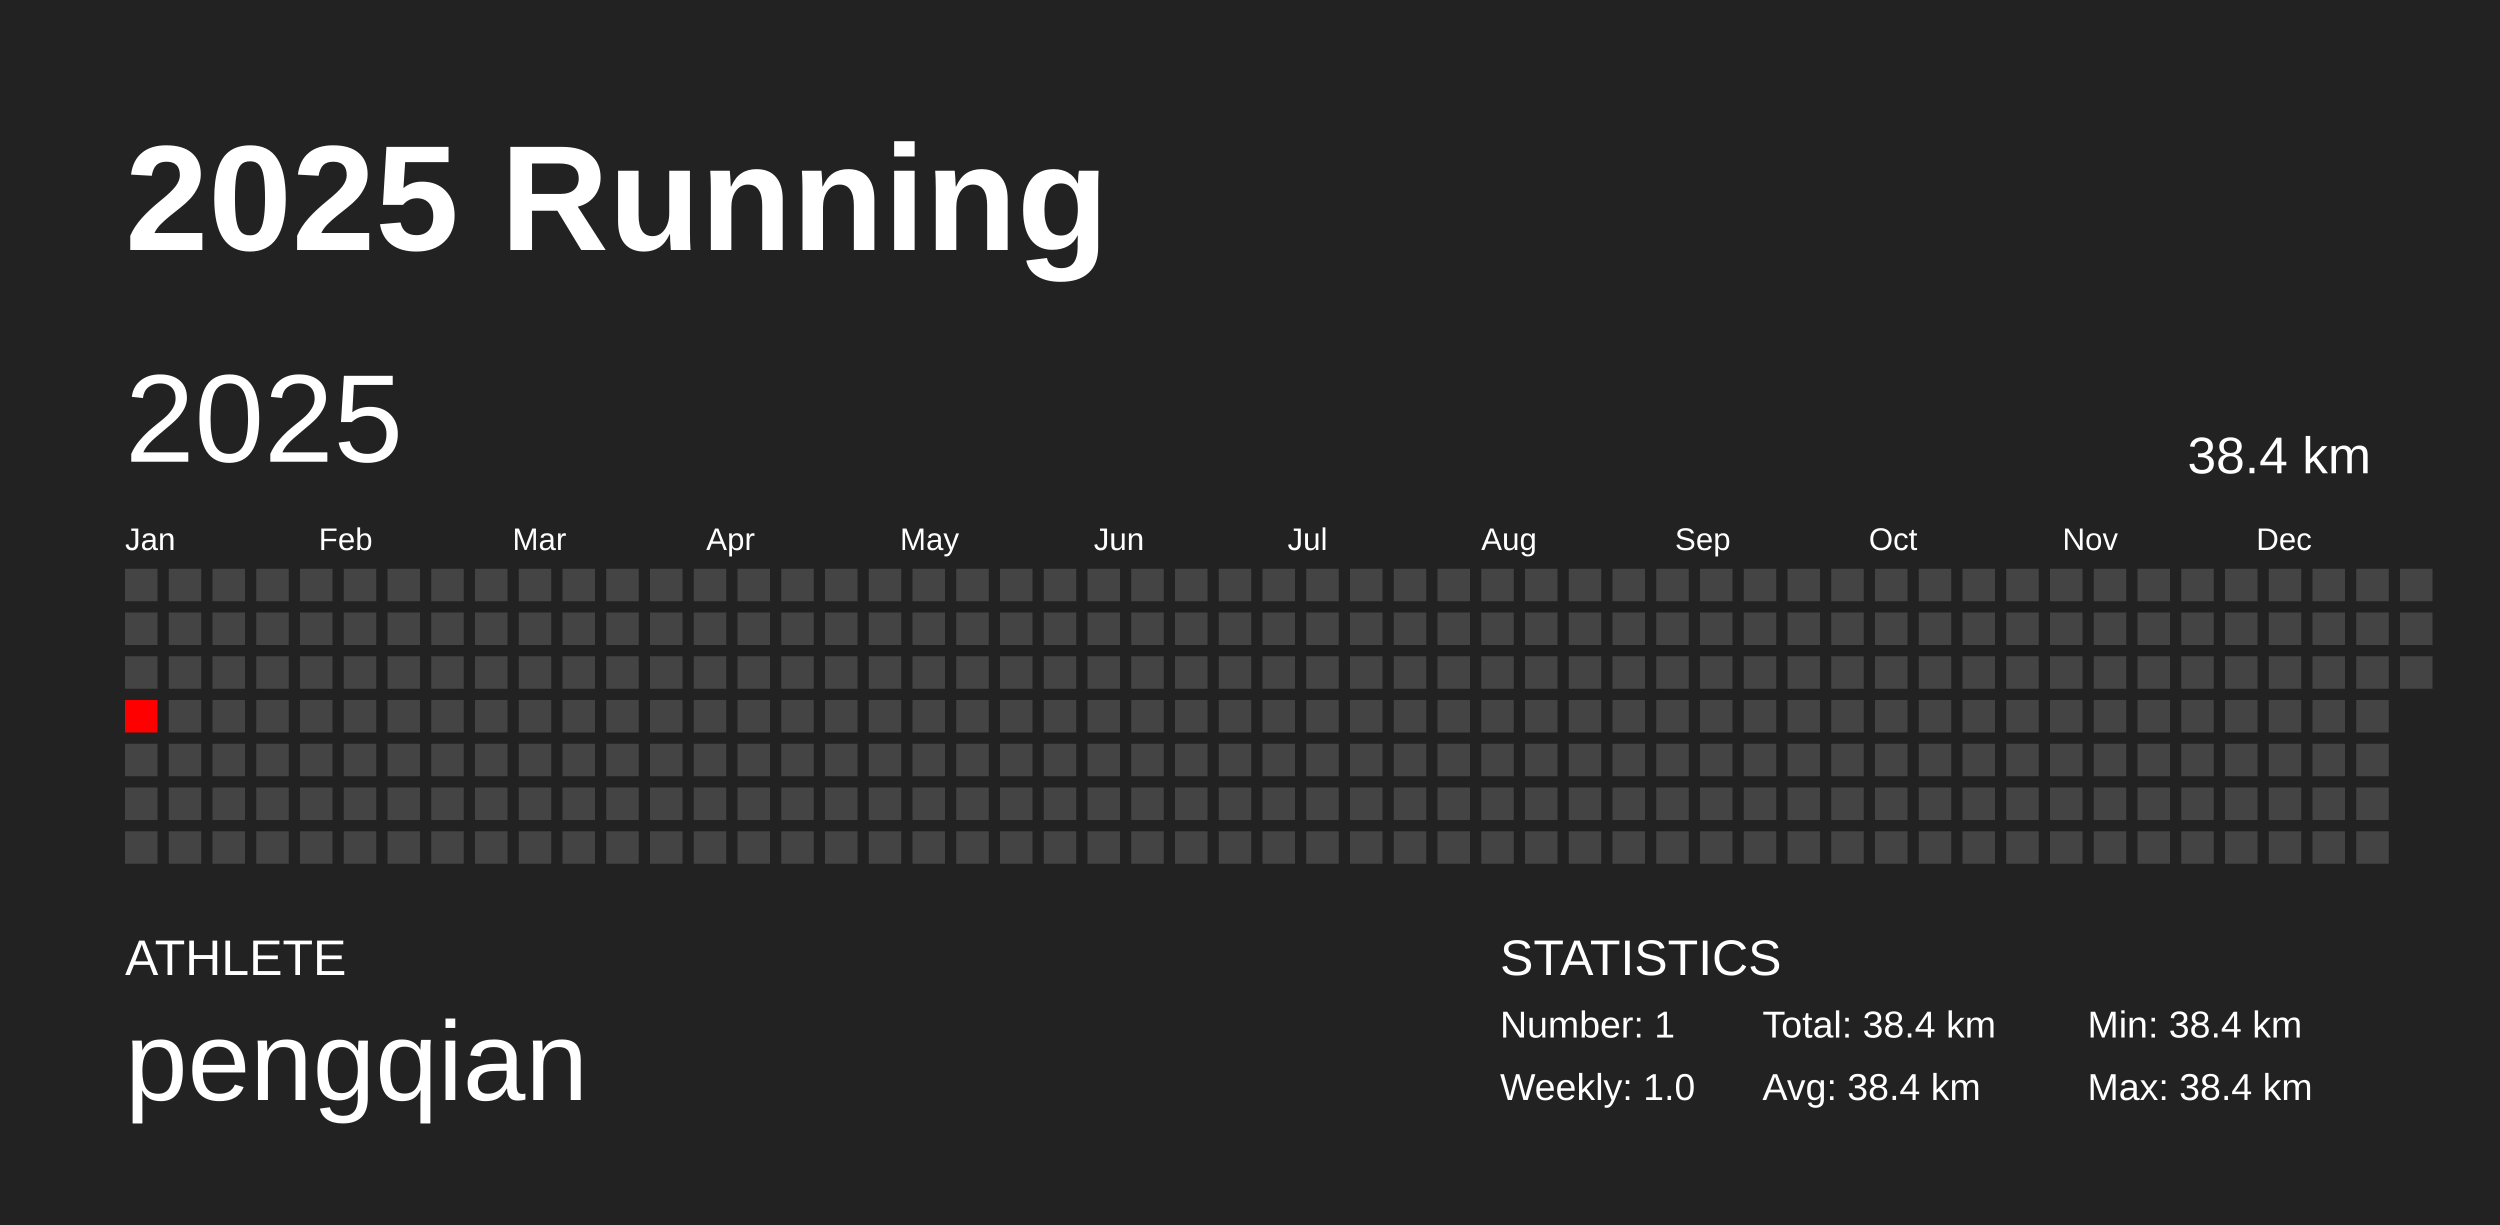
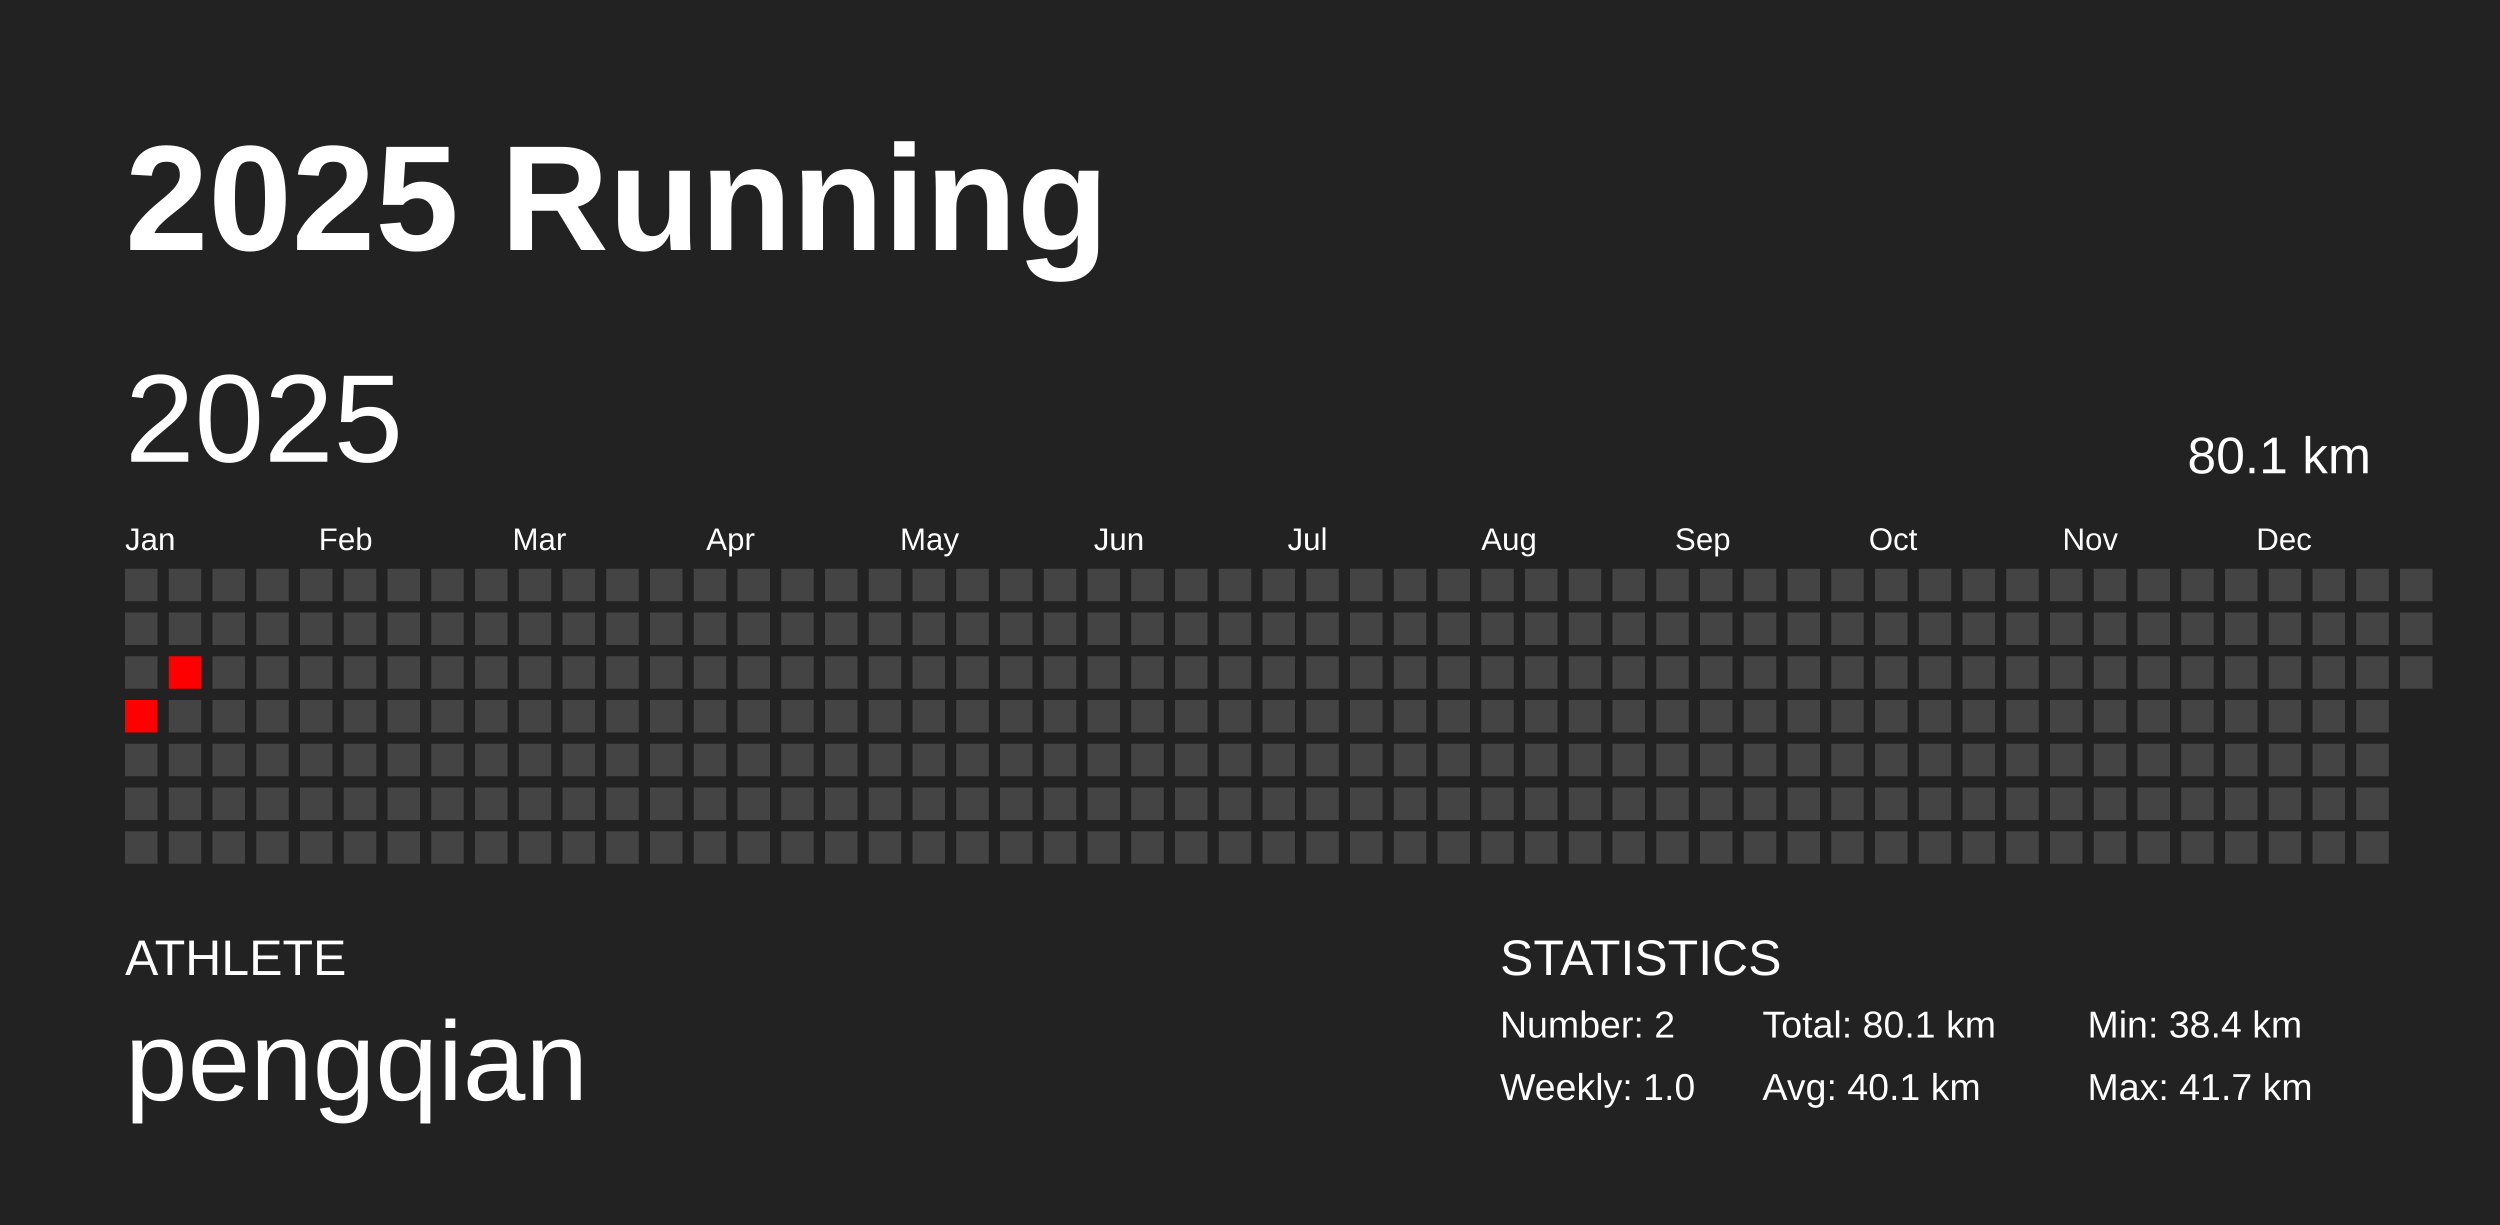
<svg xmlns="http://www.w3.org/2000/svg" baseProfile="full" height="98mm" version="1.1" viewBox="0,0,200,98" width="200mm">
  <defs />
  <rect fill="#222222" height="98" width="200" x="0" y="0" />
  <text fill="#FFFFFF" style="font-size:12px; font-family:Arial; font-weight:bold;" x="10" y="20">2025 Running</text>
  <text fill="#FFFFFF" style="font-size:4px; font-family:Arial" x="10" y="78">ATHLETE</text>
  <text fill="#FFFFFF" style="font-size:9px; font-family:Arial" x="10" y="88">pengqian</text>
  <text fill="#FFFFFF" style="font-size:4px; font-family:Arial" x="120" y="78">STATISTICS</text>
-   <text fill="#FFFFFF" style="font-size:3px; font-family:Arial" x="120" y="83">Number: 1</text>
+   <text fill="#FFFFFF" style="font-size:3px; font-family:Arial" x="120" y="83">Number: 2</text>
  <text fill="#FFFFFF" style="font-size:3px; font-family:Arial" x="120" y="88">Weekly: 1.0</text>
-   <text fill="#FFFFFF" style="font-size:3px; font-family:Arial" x="141" y="83">Total: 38.4 km</text>
-   <text fill="#FFFFFF" style="font-size:3px; font-family:Arial" x="141" y="88">Avg: 38.4 km</text>
+   <text fill="#FFFFFF" style="font-size:3px; font-family:Arial" x="141" y="83">Total: 80.1 km</text>
+   <text fill="#FFFFFF" style="font-size:3px; font-family:Arial" x="141" y="88">Avg: 40.1 km</text>
  <text fill="#FFFFFF" style="font-size:3px; font-family:Arial" x="167" y="83">Min: 38.4 km</text>
-   <text fill="#FFFFFF" style="font-size:3px; font-family:Arial" x="167" y="88">Max: 38.4 km</text>
+   <text fill="#FFFFFF" style="font-size:3px; font-family:Arial" x="167" y="88">Max: 41.7 km</text>
  <text dominant-baseline="hanging" fill="#FFFFFF" style="font-size:10.0px; font-family:Arial;" x="10" y="30">2025</text>
-   <text dominant-baseline="hanging" fill="#FFFFFF" style="font-size:4.125px; font-family:Arial;" x="175" y="35">38.4 km</text>
+   <text dominant-baseline="hanging" fill="#FFFFFF" style="font-size:4.125px; font-family:Arial;" x="175" y="35">80.1 km</text>
  <text fill="#FFFFFF" style="font-size:2.5px; font-family:Arial" x="10.0" y="44">Jan</text>
  <text fill="#FFFFFF" style="font-size:2.5px; font-family:Arial" x="25.5" y="44">Feb</text>
  <text fill="#FFFFFF" style="font-size:2.5px; font-family:Arial" x="41.0" y="44">Mar</text>
  <text fill="#FFFFFF" style="font-size:2.5px; font-family:Arial" x="56.5" y="44">Apr</text>
  <text fill="#FFFFFF" style="font-size:2.5px; font-family:Arial" x="72.0" y="44">May</text>
  <text fill="#FFFFFF" style="font-size:2.5px; font-family:Arial" x="87.5" y="44">Jun</text>
  <text fill="#FFFFFF" style="font-size:2.5px; font-family:Arial" x="103.0" y="44">Jul</text>
  <text fill="#FFFFFF" style="font-size:2.5px; font-family:Arial" x="118.5" y="44">Aug</text>
  <text fill="#FFFFFF" style="font-size:2.5px; font-family:Arial" x="134.0" y="44">Sep</text>
  <text fill="#FFFFFF" style="font-size:2.5px; font-family:Arial" x="149.5" y="44">Oct</text>
  <text fill="#FFFFFF" style="font-size:2.5px; font-family:Arial" x="165.0" y="44">Nov</text>
  <text fill="#FFFFFF" style="font-size:2.5px; font-family:Arial" x="180.5" y="44">Dec</text>
  <rect fill="#444444" height="2.6" width="2.6" x="10.0" y="45.5" />
  <rect fill="#444444" height="2.6" width="2.6" x="10.0" y="49.0" />
  <rect fill="#444444" height="2.6" width="2.6" x="10.0" y="52.5" />
  <rect fill="red" height="2.6" width="2.6" x="10.0" y="56.0" />
  <rect fill="#444444" height="2.6" width="2.6" x="10.0" y="59.5" />
  <rect fill="#444444" height="2.6" width="2.6" x="10.0" y="63.0" />
  <rect fill="#444444" height="2.6" width="2.6" x="10.0" y="66.5" />
  <rect fill="#444444" height="2.6" width="2.6" x="13.5" y="45.5" />
  <rect fill="#444444" height="2.6" width="2.6" x="13.5" y="49.0" />
-   <rect fill="#444444" height="2.6" width="2.6" x="13.5" y="52.5" />
+   <rect fill="red" height="2.6" width="2.6" x="13.5" y="52.5" />
  <rect fill="#444444" height="2.6" width="2.6" x="13.5" y="56.0" />
  <rect fill="#444444" height="2.6" width="2.6" x="13.5" y="59.5" />
  <rect fill="#444444" height="2.6" width="2.6" x="13.5" y="63.0" />
  <rect fill="#444444" height="2.6" width="2.6" x="13.5" y="66.5" />
  <rect fill="#444444" height="2.6" width="2.6" x="17.0" y="45.5" />
  <rect fill="#444444" height="2.6" width="2.6" x="17.0" y="49.0" />
  <rect fill="#444444" height="2.6" width="2.6" x="17.0" y="52.5" />
  <rect fill="#444444" height="2.6" width="2.6" x="17.0" y="56.0" />
  <rect fill="#444444" height="2.6" width="2.6" x="17.0" y="59.5" />
  <rect fill="#444444" height="2.6" width="2.6" x="17.0" y="63.0" />
  <rect fill="#444444" height="2.6" width="2.6" x="17.0" y="66.5" />
  <rect fill="#444444" height="2.6" width="2.6" x="20.5" y="45.5" />
  <rect fill="#444444" height="2.6" width="2.6" x="20.5" y="49.0" />
  <rect fill="#444444" height="2.6" width="2.6" x="20.5" y="52.5" />
  <rect fill="#444444" height="2.6" width="2.6" x="20.5" y="56.0" />
  <rect fill="#444444" height="2.6" width="2.6" x="20.5" y="59.5" />
  <rect fill="#444444" height="2.6" width="2.6" x="20.5" y="63.0" />
  <rect fill="#444444" height="2.6" width="2.6" x="20.5" y="66.5" />
  <rect fill="#444444" height="2.6" width="2.6" x="24.0" y="45.5" />
  <rect fill="#444444" height="2.6" width="2.6" x="24.0" y="49.0" />
  <rect fill="#444444" height="2.6" width="2.6" x="24.0" y="52.5" />
  <rect fill="#444444" height="2.6" width="2.6" x="24.0" y="56.0" />
  <rect fill="#444444" height="2.6" width="2.6" x="24.0" y="59.5" />
  <rect fill="#444444" height="2.6" width="2.6" x="24.0" y="63.0" />
  <rect fill="#444444" height="2.6" width="2.6" x="24.0" y="66.5" />
  <rect fill="#444444" height="2.6" width="2.6" x="27.5" y="45.5" />
  <rect fill="#444444" height="2.6" width="2.6" x="27.5" y="49.0" />
  <rect fill="#444444" height="2.6" width="2.6" x="27.5" y="52.5" />
  <rect fill="#444444" height="2.6" width="2.6" x="27.5" y="56.0" />
  <rect fill="#444444" height="2.6" width="2.6" x="27.5" y="59.5" />
  <rect fill="#444444" height="2.6" width="2.6" x="27.5" y="63.0" />
  <rect fill="#444444" height="2.6" width="2.6" x="27.5" y="66.5" />
  <rect fill="#444444" height="2.6" width="2.6" x="31.0" y="45.5" />
  <rect fill="#444444" height="2.6" width="2.6" x="31.0" y="49.0" />
  <rect fill="#444444" height="2.6" width="2.6" x="31.0" y="52.5" />
  <rect fill="#444444" height="2.6" width="2.6" x="31.0" y="56.0" />
  <rect fill="#444444" height="2.6" width="2.6" x="31.0" y="59.5" />
  <rect fill="#444444" height="2.6" width="2.6" x="31.0" y="63.0" />
  <rect fill="#444444" height="2.6" width="2.6" x="31.0" y="66.5" />
  <rect fill="#444444" height="2.6" width="2.6" x="34.5" y="45.5" />
  <rect fill="#444444" height="2.6" width="2.6" x="34.5" y="49.0" />
  <rect fill="#444444" height="2.6" width="2.6" x="34.5" y="52.5" />
  <rect fill="#444444" height="2.6" width="2.6" x="34.5" y="56.0" />
  <rect fill="#444444" height="2.6" width="2.6" x="34.5" y="59.5" />
  <rect fill="#444444" height="2.6" width="2.6" x="34.5" y="63.0" />
  <rect fill="#444444" height="2.6" width="2.6" x="34.5" y="66.5" />
  <rect fill="#444444" height="2.6" width="2.6" x="38.0" y="45.5" />
  <rect fill="#444444" height="2.6" width="2.6" x="38.0" y="49.0" />
  <rect fill="#444444" height="2.6" width="2.6" x="38.0" y="52.5" />
  <rect fill="#444444" height="2.6" width="2.6" x="38.0" y="56.0" />
  <rect fill="#444444" height="2.6" width="2.6" x="38.0" y="59.5" />
  <rect fill="#444444" height="2.6" width="2.6" x="38.0" y="63.0" />
  <rect fill="#444444" height="2.6" width="2.6" x="38.0" y="66.5" />
  <rect fill="#444444" height="2.6" width="2.6" x="41.5" y="45.5" />
  <rect fill="#444444" height="2.6" width="2.6" x="41.5" y="49.0" />
  <rect fill="#444444" height="2.6" width="2.6" x="41.5" y="52.5" />
  <rect fill="#444444" height="2.6" width="2.6" x="41.5" y="56.0" />
  <rect fill="#444444" height="2.6" width="2.6" x="41.5" y="59.5" />
  <rect fill="#444444" height="2.6" width="2.6" x="41.5" y="63.0" />
  <rect fill="#444444" height="2.6" width="2.6" x="41.5" y="66.5" />
  <rect fill="#444444" height="2.6" width="2.6" x="45.0" y="45.5" />
  <rect fill="#444444" height="2.6" width="2.6" x="45.0" y="49.0" />
  <rect fill="#444444" height="2.6" width="2.6" x="45.0" y="52.5" />
  <rect fill="#444444" height="2.6" width="2.6" x="45.0" y="56.0" />
  <rect fill="#444444" height="2.6" width="2.6" x="45.0" y="59.5" />
  <rect fill="#444444" height="2.6" width="2.6" x="45.0" y="63.0" />
  <rect fill="#444444" height="2.6" width="2.6" x="45.0" y="66.5" />
  <rect fill="#444444" height="2.6" width="2.6" x="48.5" y="45.5" />
  <rect fill="#444444" height="2.6" width="2.6" x="48.5" y="49.0" />
  <rect fill="#444444" height="2.6" width="2.6" x="48.5" y="52.5" />
  <rect fill="#444444" height="2.6" width="2.6" x="48.5" y="56.0" />
  <rect fill="#444444" height="2.6" width="2.6" x="48.5" y="59.5" />
  <rect fill="#444444" height="2.6" width="2.6" x="48.5" y="63.0" />
  <rect fill="#444444" height="2.6" width="2.6" x="48.5" y="66.5" />
  <rect fill="#444444" height="2.6" width="2.6" x="52.0" y="45.5" />
  <rect fill="#444444" height="2.6" width="2.6" x="52.0" y="49.0" />
  <rect fill="#444444" height="2.6" width="2.6" x="52.0" y="52.5" />
  <rect fill="#444444" height="2.6" width="2.6" x="52.0" y="56.0" />
  <rect fill="#444444" height="2.6" width="2.6" x="52.0" y="59.5" />
  <rect fill="#444444" height="2.6" width="2.6" x="52.0" y="63.0" />
  <rect fill="#444444" height="2.6" width="2.6" x="52.0" y="66.5" />
  <rect fill="#444444" height="2.6" width="2.6" x="55.5" y="45.5" />
  <rect fill="#444444" height="2.6" width="2.6" x="55.5" y="49.0" />
  <rect fill="#444444" height="2.6" width="2.6" x="55.5" y="52.5" />
  <rect fill="#444444" height="2.6" width="2.6" x="55.5" y="56.0" />
  <rect fill="#444444" height="2.6" width="2.6" x="55.5" y="59.5" />
  <rect fill="#444444" height="2.6" width="2.6" x="55.5" y="63.0" />
  <rect fill="#444444" height="2.6" width="2.6" x="55.5" y="66.5" />
  <rect fill="#444444" height="2.6" width="2.6" x="59.0" y="45.5" />
  <rect fill="#444444" height="2.6" width="2.6" x="59.0" y="49.0" />
  <rect fill="#444444" height="2.6" width="2.6" x="59.0" y="52.5" />
  <rect fill="#444444" height="2.6" width="2.6" x="59.0" y="56.0" />
  <rect fill="#444444" height="2.6" width="2.6" x="59.0" y="59.5" />
  <rect fill="#444444" height="2.6" width="2.6" x="59.0" y="63.0" />
  <rect fill="#444444" height="2.6" width="2.6" x="59.0" y="66.5" />
  <rect fill="#444444" height="2.6" width="2.6" x="62.5" y="45.5" />
  <rect fill="#444444" height="2.6" width="2.6" x="62.5" y="49.0" />
  <rect fill="#444444" height="2.6" width="2.6" x="62.5" y="52.5" />
  <rect fill="#444444" height="2.6" width="2.6" x="62.5" y="56.0" />
  <rect fill="#444444" height="2.6" width="2.6" x="62.5" y="59.5" />
  <rect fill="#444444" height="2.6" width="2.6" x="62.5" y="63.0" />
  <rect fill="#444444" height="2.6" width="2.6" x="62.5" y="66.5" />
  <rect fill="#444444" height="2.6" width="2.6" x="66.0" y="45.5" />
  <rect fill="#444444" height="2.6" width="2.6" x="66.0" y="49.0" />
  <rect fill="#444444" height="2.6" width="2.6" x="66.0" y="52.5" />
  <rect fill="#444444" height="2.6" width="2.6" x="66.0" y="56.0" />
  <rect fill="#444444" height="2.6" width="2.6" x="66.0" y="59.5" />
  <rect fill="#444444" height="2.6" width="2.6" x="66.0" y="63.0" />
  <rect fill="#444444" height="2.6" width="2.6" x="66.0" y="66.5" />
  <rect fill="#444444" height="2.6" width="2.6" x="69.5" y="45.5" />
  <rect fill="#444444" height="2.6" width="2.6" x="69.5" y="49.0" />
  <rect fill="#444444" height="2.6" width="2.6" x="69.5" y="52.5" />
  <rect fill="#444444" height="2.6" width="2.6" x="69.5" y="56.0" />
  <rect fill="#444444" height="2.6" width="2.6" x="69.5" y="59.5" />
  <rect fill="#444444" height="2.6" width="2.6" x="69.5" y="63.0" />
  <rect fill="#444444" height="2.6" width="2.6" x="69.5" y="66.5" />
  <rect fill="#444444" height="2.6" width="2.6" x="73.0" y="45.5" />
  <rect fill="#444444" height="2.6" width="2.6" x="73.0" y="49.0" />
  <rect fill="#444444" height="2.6" width="2.6" x="73.0" y="52.5" />
  <rect fill="#444444" height="2.6" width="2.6" x="73.0" y="56.0" />
  <rect fill="#444444" height="2.6" width="2.6" x="73.0" y="59.5" />
  <rect fill="#444444" height="2.6" width="2.6" x="73.0" y="63.0" />
  <rect fill="#444444" height="2.6" width="2.6" x="73.0" y="66.5" />
  <rect fill="#444444" height="2.6" width="2.6" x="76.5" y="45.5" />
  <rect fill="#444444" height="2.6" width="2.6" x="76.5" y="49.0" />
  <rect fill="#444444" height="2.6" width="2.6" x="76.5" y="52.5" />
  <rect fill="#444444" height="2.6" width="2.6" x="76.5" y="56.0" />
  <rect fill="#444444" height="2.6" width="2.6" x="76.5" y="59.5" />
  <rect fill="#444444" height="2.6" width="2.6" x="76.5" y="63.0" />
  <rect fill="#444444" height="2.6" width="2.6" x="76.5" y="66.5" />
  <rect fill="#444444" height="2.6" width="2.6" x="80.0" y="45.5" />
  <rect fill="#444444" height="2.6" width="2.6" x="80.0" y="49.0" />
  <rect fill="#444444" height="2.6" width="2.6" x="80.0" y="52.5" />
  <rect fill="#444444" height="2.6" width="2.6" x="80.0" y="56.0" />
  <rect fill="#444444" height="2.6" width="2.6" x="80.0" y="59.5" />
  <rect fill="#444444" height="2.6" width="2.6" x="80.0" y="63.0" />
  <rect fill="#444444" height="2.6" width="2.6" x="80.0" y="66.5" />
  <rect fill="#444444" height="2.6" width="2.6" x="83.5" y="45.5" />
  <rect fill="#444444" height="2.6" width="2.6" x="83.5" y="49.0" />
  <rect fill="#444444" height="2.6" width="2.6" x="83.5" y="52.5" />
  <rect fill="#444444" height="2.6" width="2.6" x="83.5" y="56.0" />
  <rect fill="#444444" height="2.6" width="2.6" x="83.5" y="59.5" />
  <rect fill="#444444" height="2.6" width="2.6" x="83.5" y="63.0" />
  <rect fill="#444444" height="2.6" width="2.6" x="83.5" y="66.5" />
  <rect fill="#444444" height="2.6" width="2.6" x="87.0" y="45.5" />
  <rect fill="#444444" height="2.6" width="2.6" x="87.0" y="49.0" />
  <rect fill="#444444" height="2.6" width="2.6" x="87.0" y="52.5" />
  <rect fill="#444444" height="2.6" width="2.6" x="87.0" y="56.0" />
  <rect fill="#444444" height="2.6" width="2.6" x="87.0" y="59.5" />
  <rect fill="#444444" height="2.6" width="2.6" x="87.0" y="63.0" />
  <rect fill="#444444" height="2.6" width="2.6" x="87.0" y="66.5" />
  <rect fill="#444444" height="2.6" width="2.6" x="90.5" y="45.5" />
  <rect fill="#444444" height="2.6" width="2.6" x="90.5" y="49.0" />
  <rect fill="#444444" height="2.6" width="2.6" x="90.5" y="52.5" />
  <rect fill="#444444" height="2.6" width="2.6" x="90.5" y="56.0" />
  <rect fill="#444444" height="2.6" width="2.6" x="90.5" y="59.5" />
  <rect fill="#444444" height="2.6" width="2.6" x="90.5" y="63.0" />
  <rect fill="#444444" height="2.6" width="2.6" x="90.5" y="66.5" />
  <rect fill="#444444" height="2.6" width="2.6" x="94.0" y="45.5" />
  <rect fill="#444444" height="2.6" width="2.6" x="94.0" y="49.0" />
  <rect fill="#444444" height="2.6" width="2.6" x="94.0" y="52.5" />
  <rect fill="#444444" height="2.6" width="2.6" x="94.0" y="56.0" />
  <rect fill="#444444" height="2.6" width="2.6" x="94.0" y="59.5" />
  <rect fill="#444444" height="2.6" width="2.6" x="94.0" y="63.0" />
  <rect fill="#444444" height="2.6" width="2.6" x="94.0" y="66.5" />
  <rect fill="#444444" height="2.6" width="2.6" x="97.5" y="45.5" />
  <rect fill="#444444" height="2.6" width="2.6" x="97.5" y="49.0" />
  <rect fill="#444444" height="2.6" width="2.6" x="97.5" y="52.5" />
  <rect fill="#444444" height="2.6" width="2.6" x="97.5" y="56.0" />
  <rect fill="#444444" height="2.6" width="2.6" x="97.5" y="59.5" />
  <rect fill="#444444" height="2.6" width="2.6" x="97.5" y="63.0" />
  <rect fill="#444444" height="2.6" width="2.6" x="97.5" y="66.5" />
  <rect fill="#444444" height="2.6" width="2.6" x="101.0" y="45.5" />
  <rect fill="#444444" height="2.6" width="2.6" x="101.0" y="49.0" />
  <rect fill="#444444" height="2.6" width="2.6" x="101.0" y="52.5" />
  <rect fill="#444444" height="2.6" width="2.6" x="101.0" y="56.0" />
  <rect fill="#444444" height="2.6" width="2.6" x="101.0" y="59.5" />
  <rect fill="#444444" height="2.6" width="2.6" x="101.0" y="63.0" />
  <rect fill="#444444" height="2.6" width="2.6" x="101.0" y="66.5" />
  <rect fill="#444444" height="2.6" width="2.6" x="104.5" y="45.5" />
  <rect fill="#444444" height="2.6" width="2.6" x="104.5" y="49.0" />
  <rect fill="#444444" height="2.6" width="2.6" x="104.5" y="52.5" />
  <rect fill="#444444" height="2.6" width="2.6" x="104.5" y="56.0" />
  <rect fill="#444444" height="2.6" width="2.6" x="104.5" y="59.5" />
  <rect fill="#444444" height="2.6" width="2.6" x="104.5" y="63.0" />
  <rect fill="#444444" height="2.6" width="2.6" x="104.5" y="66.5" />
  <rect fill="#444444" height="2.6" width="2.6" x="108.0" y="45.5" />
  <rect fill="#444444" height="2.6" width="2.6" x="108.0" y="49.0" />
  <rect fill="#444444" height="2.6" width="2.6" x="108.0" y="52.5" />
  <rect fill="#444444" height="2.6" width="2.6" x="108.0" y="56.0" />
  <rect fill="#444444" height="2.6" width="2.6" x="108.0" y="59.5" />
  <rect fill="#444444" height="2.6" width="2.6" x="108.0" y="63.0" />
  <rect fill="#444444" height="2.6" width="2.6" x="108.0" y="66.5" />
  <rect fill="#444444" height="2.6" width="2.6" x="111.5" y="45.5" />
  <rect fill="#444444" height="2.6" width="2.6" x="111.5" y="49.0" />
  <rect fill="#444444" height="2.6" width="2.6" x="111.5" y="52.5" />
  <rect fill="#444444" height="2.6" width="2.6" x="111.5" y="56.0" />
  <rect fill="#444444" height="2.6" width="2.6" x="111.5" y="59.5" />
  <rect fill="#444444" height="2.6" width="2.6" x="111.5" y="63.0" />
  <rect fill="#444444" height="2.6" width="2.6" x="111.5" y="66.5" />
  <rect fill="#444444" height="2.6" width="2.6" x="115.0" y="45.5" />
  <rect fill="#444444" height="2.6" width="2.6" x="115.0" y="49.0" />
  <rect fill="#444444" height="2.6" width="2.6" x="115.0" y="52.5" />
  <rect fill="#444444" height="2.6" width="2.6" x="115.0" y="56.0" />
  <rect fill="#444444" height="2.6" width="2.6" x="115.0" y="59.5" />
  <rect fill="#444444" height="2.6" width="2.6" x="115.0" y="63.0" />
  <rect fill="#444444" height="2.6" width="2.6" x="115.0" y="66.5" />
  <rect fill="#444444" height="2.6" width="2.6" x="118.5" y="45.5" />
  <rect fill="#444444" height="2.6" width="2.6" x="118.5" y="49.0" />
  <rect fill="#444444" height="2.6" width="2.6" x="118.5" y="52.5" />
  <rect fill="#444444" height="2.6" width="2.6" x="118.5" y="56.0" />
  <rect fill="#444444" height="2.6" width="2.6" x="118.5" y="59.5" />
  <rect fill="#444444" height="2.6" width="2.6" x="118.5" y="63.0" />
  <rect fill="#444444" height="2.6" width="2.6" x="118.5" y="66.5" />
  <rect fill="#444444" height="2.6" width="2.6" x="122.0" y="45.5" />
  <rect fill="#444444" height="2.6" width="2.6" x="122.0" y="49.0" />
  <rect fill="#444444" height="2.6" width="2.6" x="122.0" y="52.5" />
  <rect fill="#444444" height="2.6" width="2.6" x="122.0" y="56.0" />
  <rect fill="#444444" height="2.6" width="2.6" x="122.0" y="59.5" />
  <rect fill="#444444" height="2.6" width="2.6" x="122.0" y="63.0" />
  <rect fill="#444444" height="2.6" width="2.6" x="122.0" y="66.5" />
  <rect fill="#444444" height="2.6" width="2.6" x="125.5" y="45.5" />
  <rect fill="#444444" height="2.6" width="2.6" x="125.5" y="49.0" />
  <rect fill="#444444" height="2.6" width="2.6" x="125.5" y="52.5" />
  <rect fill="#444444" height="2.6" width="2.6" x="125.5" y="56.0" />
  <rect fill="#444444" height="2.6" width="2.6" x="125.5" y="59.5" />
  <rect fill="#444444" height="2.6" width="2.6" x="125.5" y="63.0" />
  <rect fill="#444444" height="2.6" width="2.6" x="125.5" y="66.5" />
  <rect fill="#444444" height="2.6" width="2.6" x="129.0" y="45.5" />
  <rect fill="#444444" height="2.6" width="2.6" x="129.0" y="49.0" />
  <rect fill="#444444" height="2.6" width="2.6" x="129.0" y="52.5" />
  <rect fill="#444444" height="2.6" width="2.6" x="129.0" y="56.0" />
  <rect fill="#444444" height="2.6" width="2.6" x="129.0" y="59.5" />
  <rect fill="#444444" height="2.6" width="2.6" x="129.0" y="63.0" />
  <rect fill="#444444" height="2.6" width="2.6" x="129.0" y="66.5" />
  <rect fill="#444444" height="2.6" width="2.6" x="132.5" y="45.5" />
  <rect fill="#444444" height="2.6" width="2.6" x="132.5" y="49.0" />
  <rect fill="#444444" height="2.6" width="2.6" x="132.5" y="52.5" />
  <rect fill="#444444" height="2.6" width="2.6" x="132.5" y="56.0" />
  <rect fill="#444444" height="2.6" width="2.6" x="132.5" y="59.5" />
  <rect fill="#444444" height="2.6" width="2.6" x="132.5" y="63.0" />
  <rect fill="#444444" height="2.6" width="2.6" x="132.5" y="66.5" />
  <rect fill="#444444" height="2.6" width="2.6" x="136.0" y="45.5" />
  <rect fill="#444444" height="2.6" width="2.6" x="136.0" y="49.0" />
  <rect fill="#444444" height="2.6" width="2.6" x="136.0" y="52.5" />
  <rect fill="#444444" height="2.6" width="2.6" x="136.0" y="56.0" />
  <rect fill="#444444" height="2.6" width="2.6" x="136.0" y="59.5" />
  <rect fill="#444444" height="2.6" width="2.6" x="136.0" y="63.0" />
  <rect fill="#444444" height="2.6" width="2.6" x="136.0" y="66.5" />
  <rect fill="#444444" height="2.6" width="2.6" x="139.5" y="45.5" />
  <rect fill="#444444" height="2.6" width="2.6" x="139.5" y="49.0" />
  <rect fill="#444444" height="2.6" width="2.6" x="139.5" y="52.5" />
  <rect fill="#444444" height="2.6" width="2.6" x="139.5" y="56.0" />
  <rect fill="#444444" height="2.6" width="2.6" x="139.5" y="59.5" />
  <rect fill="#444444" height="2.6" width="2.6" x="139.5" y="63.0" />
  <rect fill="#444444" height="2.6" width="2.6" x="139.5" y="66.5" />
  <rect fill="#444444" height="2.6" width="2.6" x="143.0" y="45.5" />
  <rect fill="#444444" height="2.6" width="2.6" x="143.0" y="49.0" />
  <rect fill="#444444" height="2.6" width="2.6" x="143.0" y="52.5" />
  <rect fill="#444444" height="2.6" width="2.6" x="143.0" y="56.0" />
  <rect fill="#444444" height="2.6" width="2.6" x="143.0" y="59.5" />
  <rect fill="#444444" height="2.6" width="2.6" x="143.0" y="63.0" />
  <rect fill="#444444" height="2.6" width="2.6" x="143.0" y="66.5" />
  <rect fill="#444444" height="2.6" width="2.6" x="146.5" y="45.5" />
  <rect fill="#444444" height="2.6" width="2.6" x="146.5" y="49.0" />
  <rect fill="#444444" height="2.6" width="2.6" x="146.5" y="52.5" />
  <rect fill="#444444" height="2.6" width="2.6" x="146.5" y="56.0" />
  <rect fill="#444444" height="2.6" width="2.6" x="146.5" y="59.5" />
  <rect fill="#444444" height="2.6" width="2.6" x="146.5" y="63.0" />
  <rect fill="#444444" height="2.6" width="2.6" x="146.5" y="66.5" />
  <rect fill="#444444" height="2.6" width="2.6" x="150.0" y="45.5" />
  <rect fill="#444444" height="2.6" width="2.6" x="150.0" y="49.0" />
  <rect fill="#444444" height="2.6" width="2.6" x="150.0" y="52.5" />
  <rect fill="#444444" height="2.6" width="2.6" x="150.0" y="56.0" />
  <rect fill="#444444" height="2.6" width="2.6" x="150.0" y="59.5" />
  <rect fill="#444444" height="2.6" width="2.6" x="150.0" y="63.0" />
  <rect fill="#444444" height="2.6" width="2.6" x="150.0" y="66.5" />
  <rect fill="#444444" height="2.6" width="2.6" x="153.5" y="45.5" />
  <rect fill="#444444" height="2.6" width="2.6" x="153.5" y="49.0" />
  <rect fill="#444444" height="2.6" width="2.6" x="153.5" y="52.5" />
  <rect fill="#444444" height="2.6" width="2.6" x="153.5" y="56.0" />
  <rect fill="#444444" height="2.6" width="2.6" x="153.5" y="59.5" />
  <rect fill="#444444" height="2.6" width="2.6" x="153.5" y="63.0" />
  <rect fill="#444444" height="2.6" width="2.6" x="153.5" y="66.5" />
  <rect fill="#444444" height="2.6" width="2.6" x="157.0" y="45.5" />
  <rect fill="#444444" height="2.6" width="2.6" x="157.0" y="49.0" />
  <rect fill="#444444" height="2.6" width="2.6" x="157.0" y="52.5" />
  <rect fill="#444444" height="2.6" width="2.6" x="157.0" y="56.0" />
  <rect fill="#444444" height="2.6" width="2.6" x="157.0" y="59.5" />
  <rect fill="#444444" height="2.6" width="2.6" x="157.0" y="63.0" />
  <rect fill="#444444" height="2.6" width="2.6" x="157.0" y="66.5" />
  <rect fill="#444444" height="2.6" width="2.6" x="160.5" y="45.5" />
  <rect fill="#444444" height="2.6" width="2.6" x="160.5" y="49.0" />
  <rect fill="#444444" height="2.6" width="2.6" x="160.5" y="52.5" />
  <rect fill="#444444" height="2.6" width="2.6" x="160.5" y="56.0" />
  <rect fill="#444444" height="2.6" width="2.6" x="160.5" y="59.5" />
  <rect fill="#444444" height="2.6" width="2.6" x="160.5" y="63.0" />
  <rect fill="#444444" height="2.6" width="2.6" x="160.5" y="66.5" />
  <rect fill="#444444" height="2.6" width="2.6" x="164.0" y="45.5" />
  <rect fill="#444444" height="2.6" width="2.6" x="164.0" y="49.0" />
  <rect fill="#444444" height="2.6" width="2.6" x="164.0" y="52.5" />
  <rect fill="#444444" height="2.6" width="2.6" x="164.0" y="56.0" />
  <rect fill="#444444" height="2.6" width="2.6" x="164.0" y="59.5" />
  <rect fill="#444444" height="2.6" width="2.6" x="164.0" y="63.0" />
  <rect fill="#444444" height="2.6" width="2.6" x="164.0" y="66.5" />
  <rect fill="#444444" height="2.6" width="2.6" x="167.5" y="45.5" />
  <rect fill="#444444" height="2.6" width="2.6" x="167.5" y="49.0" />
  <rect fill="#444444" height="2.6" width="2.6" x="167.5" y="52.5" />
  <rect fill="#444444" height="2.6" width="2.6" x="167.5" y="56.0" />
  <rect fill="#444444" height="2.6" width="2.6" x="167.5" y="59.5" />
  <rect fill="#444444" height="2.6" width="2.6" x="167.5" y="63.0" />
  <rect fill="#444444" height="2.6" width="2.6" x="167.5" y="66.5" />
  <rect fill="#444444" height="2.6" width="2.6" x="171.0" y="45.5" />
  <rect fill="#444444" height="2.6" width="2.6" x="171.0" y="49.0" />
  <rect fill="#444444" height="2.6" width="2.6" x="171.0" y="52.5" />
  <rect fill="#444444" height="2.6" width="2.6" x="171.0" y="56.0" />
  <rect fill="#444444" height="2.6" width="2.6" x="171.0" y="59.5" />
  <rect fill="#444444" height="2.6" width="2.6" x="171.0" y="63.0" />
  <rect fill="#444444" height="2.6" width="2.6" x="171.0" y="66.5" />
  <rect fill="#444444" height="2.6" width="2.6" x="174.5" y="45.5" />
  <rect fill="#444444" height="2.6" width="2.6" x="174.5" y="49.0" />
  <rect fill="#444444" height="2.6" width="2.6" x="174.5" y="52.5" />
  <rect fill="#444444" height="2.6" width="2.6" x="174.5" y="56.0" />
  <rect fill="#444444" height="2.6" width="2.6" x="174.5" y="59.5" />
  <rect fill="#444444" height="2.6" width="2.6" x="174.5" y="63.0" />
  <rect fill="#444444" height="2.6" width="2.6" x="174.5" y="66.5" />
  <rect fill="#444444" height="2.6" width="2.6" x="178.0" y="45.5" />
  <rect fill="#444444" height="2.6" width="2.6" x="178.0" y="49.0" />
  <rect fill="#444444" height="2.6" width="2.6" x="178.0" y="52.5" />
  <rect fill="#444444" height="2.6" width="2.6" x="178.0" y="56.0" />
  <rect fill="#444444" height="2.6" width="2.6" x="178.0" y="59.5" />
  <rect fill="#444444" height="2.6" width="2.6" x="178.0" y="63.0" />
  <rect fill="#444444" height="2.6" width="2.6" x="178.0" y="66.5" />
  <rect fill="#444444" height="2.6" width="2.6" x="181.5" y="45.5" />
  <rect fill="#444444" height="2.6" width="2.6" x="181.5" y="49.0" />
  <rect fill="#444444" height="2.6" width="2.6" x="181.5" y="52.5" />
  <rect fill="#444444" height="2.6" width="2.6" x="181.5" y="56.0" />
  <rect fill="#444444" height="2.6" width="2.6" x="181.5" y="59.5" />
  <rect fill="#444444" height="2.6" width="2.6" x="181.5" y="63.0" />
  <rect fill="#444444" height="2.6" width="2.6" x="181.5" y="66.5" />
  <rect fill="#444444" height="2.6" width="2.6" x="185.0" y="45.5" />
  <rect fill="#444444" height="2.6" width="2.6" x="185.0" y="49.0" />
  <rect fill="#444444" height="2.6" width="2.6" x="185.0" y="52.5" />
  <rect fill="#444444" height="2.6" width="2.6" x="185.0" y="56.0" />
  <rect fill="#444444" height="2.6" width="2.6" x="185.0" y="59.5" />
  <rect fill="#444444" height="2.6" width="2.6" x="185.0" y="63.0" />
  <rect fill="#444444" height="2.6" width="2.6" x="185.0" y="66.5" />
  <rect fill="#444444" height="2.6" width="2.6" x="188.5" y="45.5" />
  <rect fill="#444444" height="2.6" width="2.6" x="188.5" y="49.0" />
  <rect fill="#444444" height="2.6" width="2.6" x="188.5" y="52.5" />
  <rect fill="#444444" height="2.6" width="2.6" x="188.5" y="56.0" />
  <rect fill="#444444" height="2.6" width="2.6" x="188.5" y="59.5" />
  <rect fill="#444444" height="2.6" width="2.6" x="188.5" y="63.0" />
  <rect fill="#444444" height="2.6" width="2.6" x="188.5" y="66.5" />
  <rect fill="#444444" height="2.6" width="2.6" x="192.0" y="45.5" />
  <rect fill="#444444" height="2.6" width="2.6" x="192.0" y="49.0" />
  <rect fill="#444444" height="2.6" width="2.6" x="192.0" y="52.5" />
</svg>
